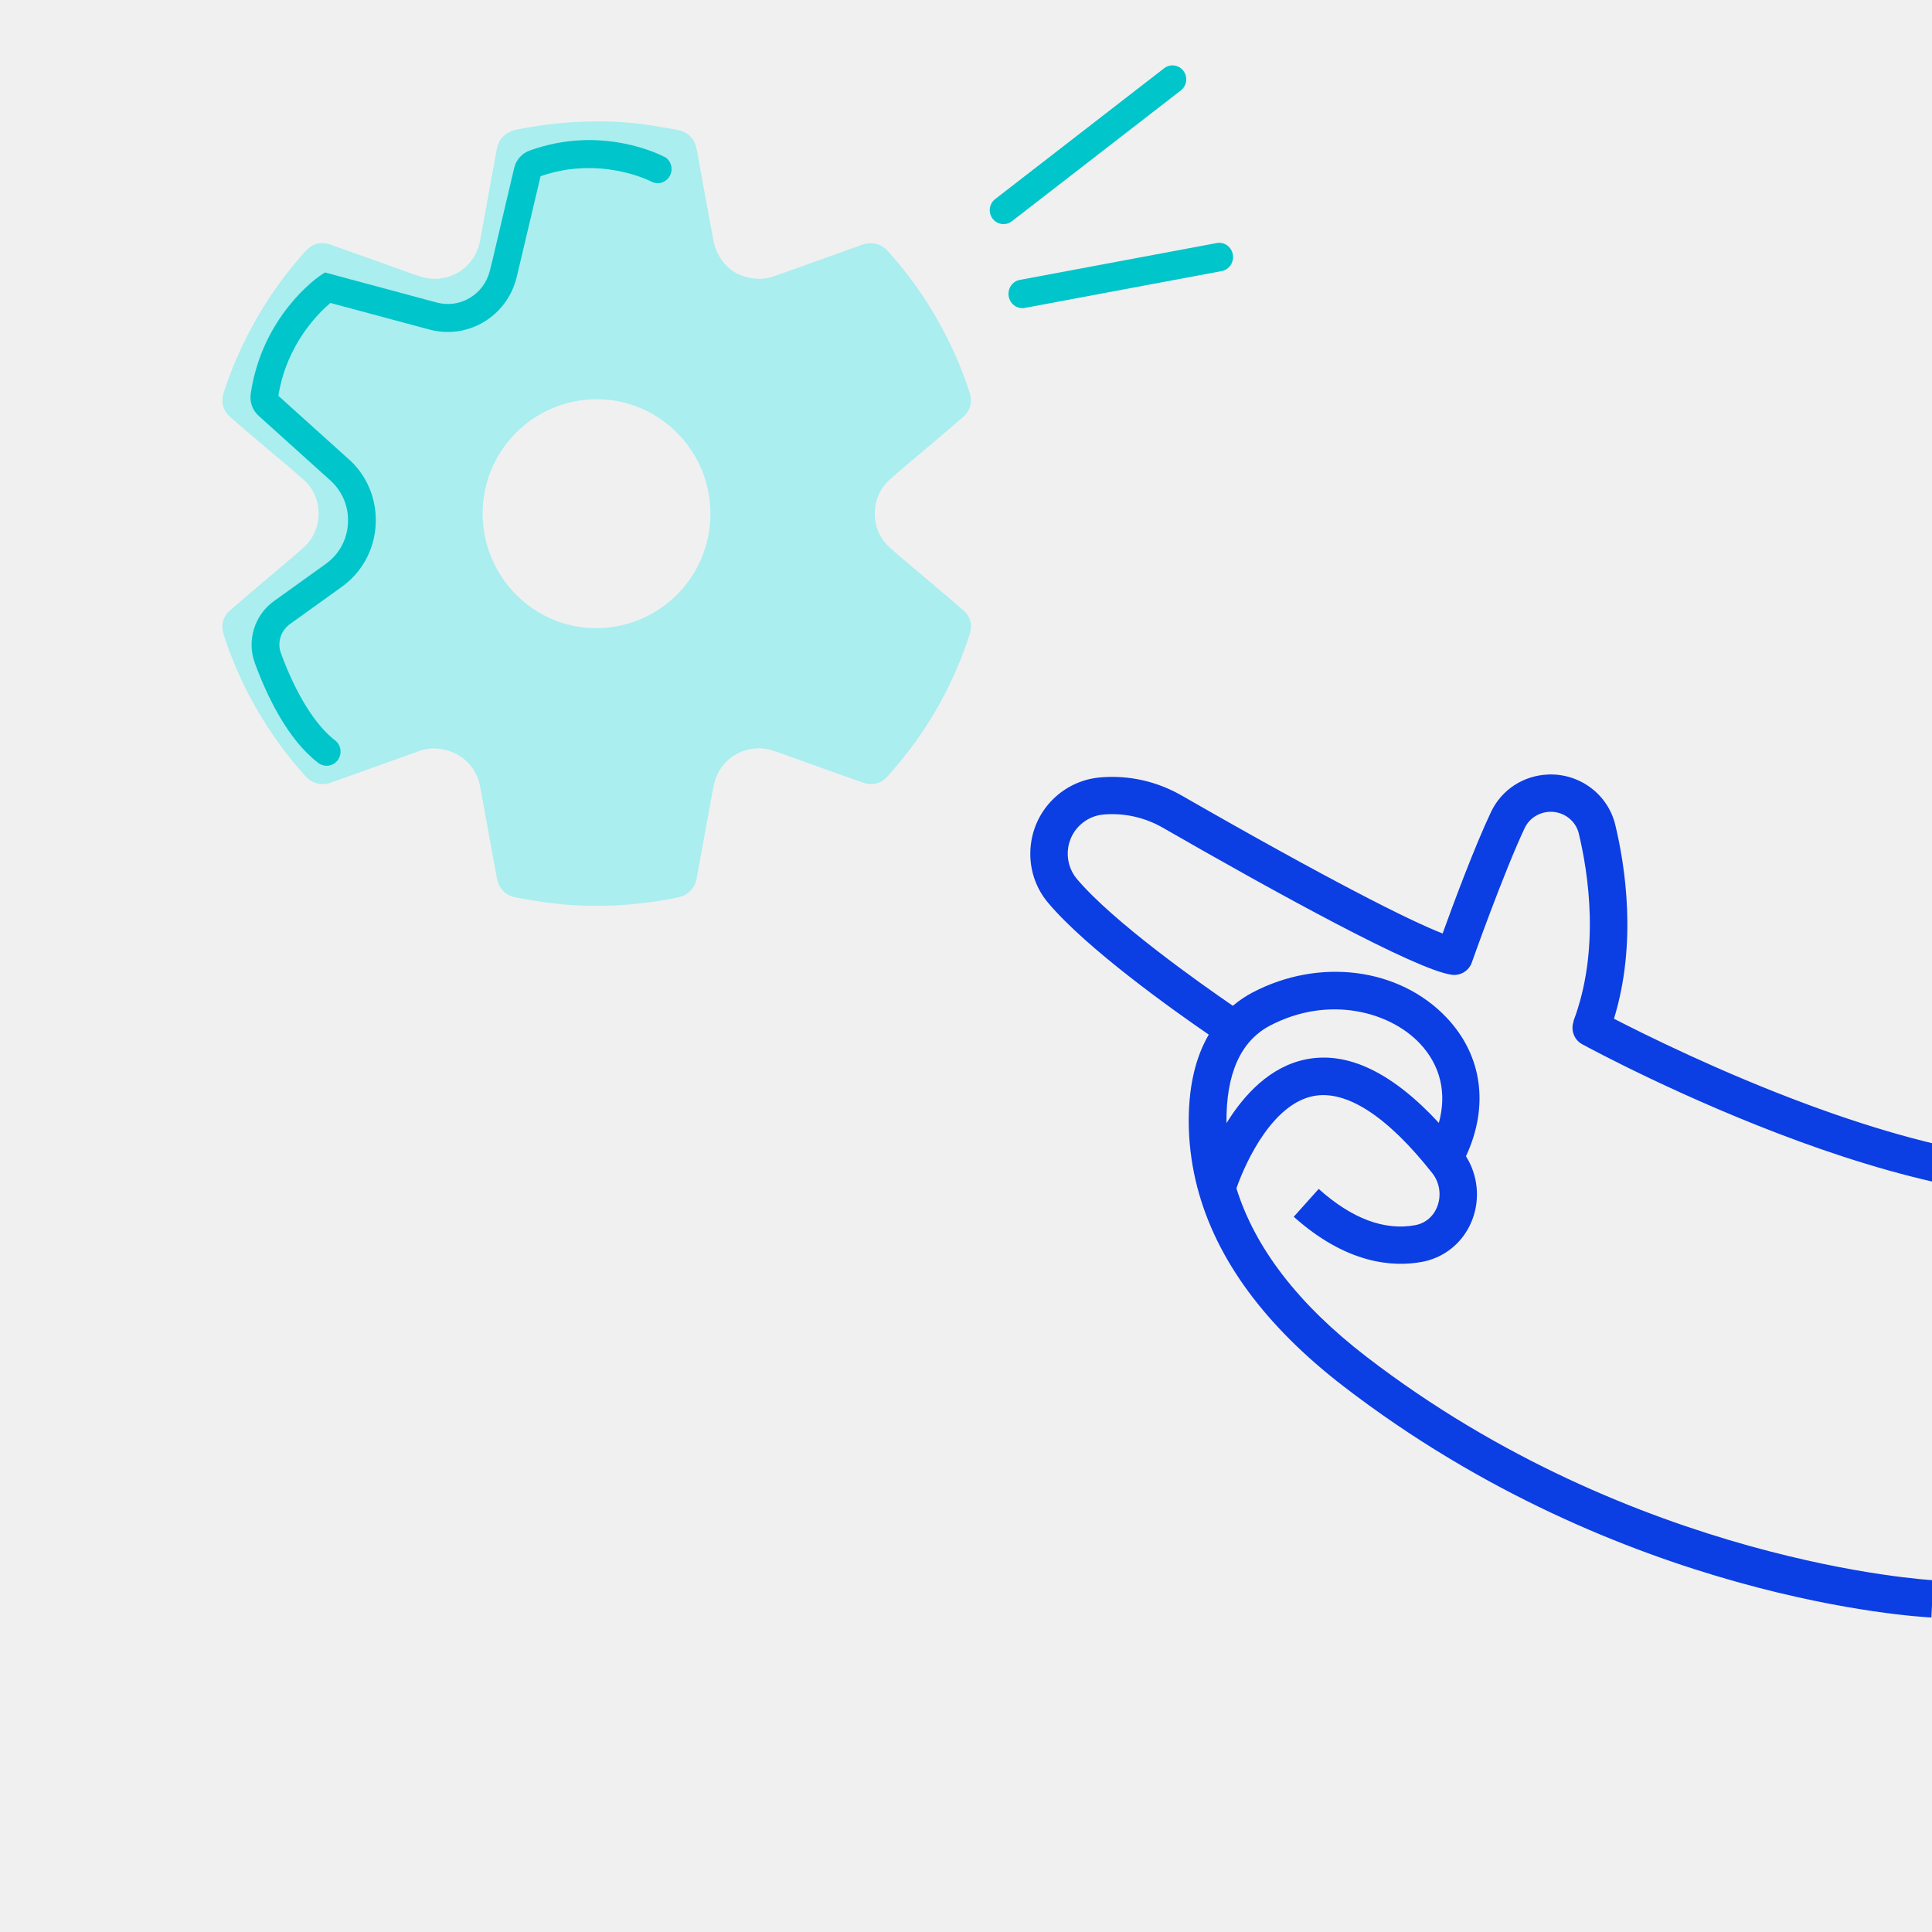
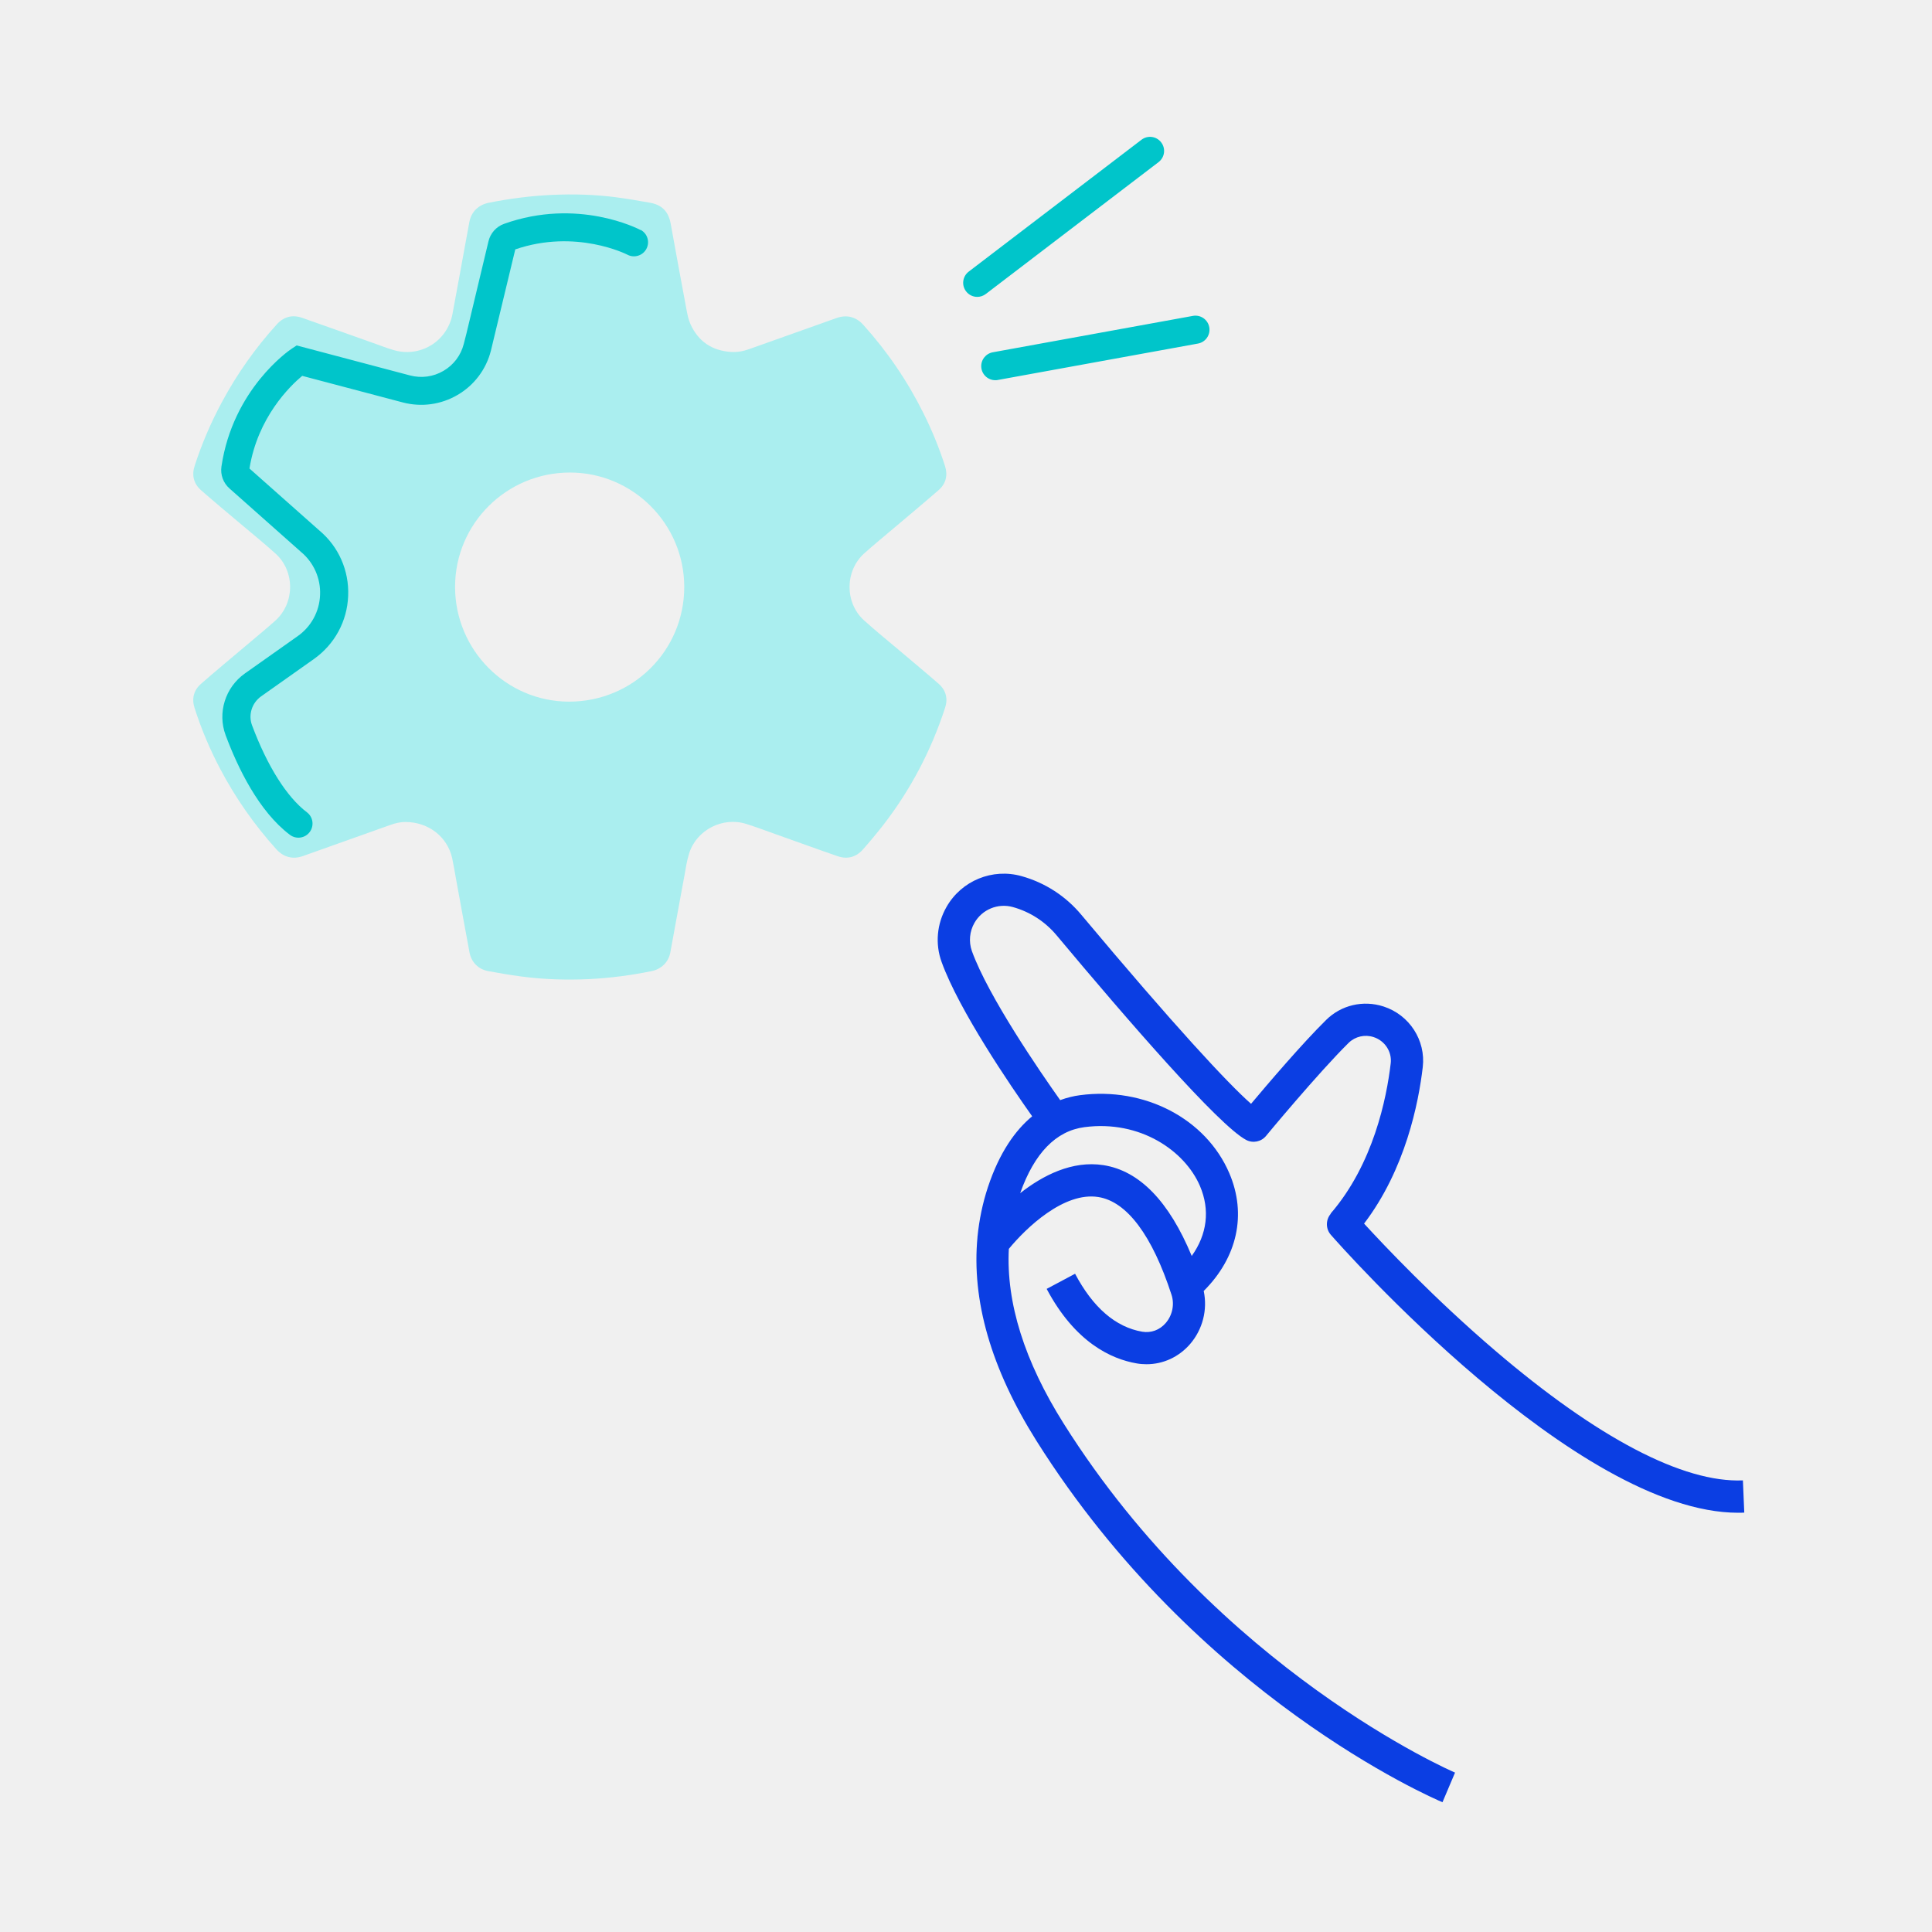
- <svg xmlns="http://www.w3.org/2000/svg" viewBox="0 0 240 240" fill="none">
-   <g clip-path="url(#clip0_20371_23331)">
-     <path d="M195.491 126.862C195.082 127.939 195.535 129.169 196.541 129.715C198.478 130.772 243.651 155.124 265.606 147.077C265.879 146.977 266.152 146.877 266.417 146.755L264.628 142.467C256.655 145.772 242.827 143.969 224.621 137.233C213.726 133.205 204.249 128.484 200.491 126.55C203.388 117.158 201.879 107.54 200.655 102.465C199.746 98.682 196.243 96.061 192.323 96.212C189.234 96.331 186.511 98.12 185.212 100.882C183.169 105.19 180.489 112.413 179.207 115.961C175.106 114.374 165.036 109.29 146.764 98.808C143.721 97.069 140.273 96.281 136.773 96.563C132.414 96.9 128.853 100.145 128.123 104.454C127.655 107.221 128.402 110.024 130.199 112.147C134.979 117.834 145.718 125.478 150.157 128.523C148.577 131.228 147.518 135.014 147.686 140.316C147.768 142.758 148.131 145.159 148.739 147.519C148.739 147.519 148.726 147.548 148.73 147.559L148.751 147.551C151.076 156.426 157.141 164.695 166.89 172.208C201.432 198.799 238.364 200.86 239.926 200.93L240.153 196.299C239.789 196.284 203.084 194.202 169.736 168.532C161.29 162.038 155.895 155.018 153.593 147.618C154.894 143.916 158.215 137.125 163.147 136.158C167.245 135.348 172.355 138.666 177.931 145.743C178.838 146.894 179.073 148.476 178.552 149.853C178.076 151.115 177.071 151.953 175.799 152.197C171.969 152.896 167.933 151.384 163.813 147.692L160.714 151.151C167.25 156.998 172.982 157.431 176.647 156.755C177.111 156.672 177.571 156.54 178.007 156.38C180.244 155.561 182.026 153.807 182.905 151.483C183.893 148.884 183.568 145.951 182.108 143.631C184.991 137.433 184.157 131.127 179.715 126.428C173.837 120.215 163.912 118.922 155.578 123.298C154.778 123.715 153.953 124.265 153.149 124.942C149.108 122.172 138.251 114.51 133.757 109.162C132.848 108.073 132.47 106.642 132.703 105.222C133.081 103.02 134.896 101.354 137.134 101.176C139.683 100.971 142.209 101.541 144.436 102.813C158.367 110.82 175.905 120.483 180.325 121.087C181.422 121.242 182.473 120.597 182.835 119.562C182.869 119.451 186.796 108.384 189.405 102.855C189.973 101.671 191.152 100.905 192.493 100.846C194.201 100.776 195.732 101.908 196.124 103.544C197.302 108.464 198.795 118.038 195.454 126.863L195.491 126.862ZM157.77 127.402C165.007 123.612 172.6 125.637 176.365 129.608C178.96 132.352 179.753 135.819 178.739 139.49C172.955 133.231 167.417 130.564 162.258 131.59C157.769 132.481 154.533 136.003 152.359 139.519C152.288 133.403 154.106 129.325 157.77 127.402Z" fill="#0B3EE3" />
-     <path d="M53.78 92.97C53.283 92.97 52.627 93.09 51.981 93.329C48.382 94.618 44.774 95.907 41.176 97.196C39.933 97.646 38.77 97.346 37.885 96.357C35.152 93.309 32.836 89.982 30.937 86.355C29.675 83.937 28.611 81.429 27.786 78.822C27.419 77.663 27.677 76.614 28.591 75.814C30.41 74.216 32.269 72.667 34.118 71.098C35.331 70.059 36.573 69.05 37.756 67.981C40.172 65.803 40.202 61.856 37.786 59.658C36.374 58.379 34.894 57.17 33.442 55.941C31.822 54.562 30.182 53.203 28.591 51.795C27.677 50.985 27.419 49.936 27.796 48.767C28.681 46.01 29.824 43.352 31.196 40.794C33.054 37.317 35.311 34.12 37.945 31.202C38.8 30.253 39.873 29.973 41.066 30.393C43.969 31.412 46.861 32.461 49.764 33.49C50.599 33.79 51.424 34.11 52.269 34.369C55.599 35.408 58.988 33.35 59.635 29.913C60.191 26.936 60.718 23.958 61.265 20.981C61.414 20.141 61.563 19.312 61.722 18.483C61.97 17.214 62.845 16.375 64.108 16.115C66.692 15.595 69.286 15.256 71.921 15.136C74.555 15.016 77.179 15.086 79.783 15.425C81.215 15.615 82.636 15.855 84.057 16.115C85.519 16.385 86.304 17.224 86.572 18.683C87.209 22.22 87.855 25.747 88.511 29.274C88.63 29.913 88.749 30.563 89.008 31.152C89.972 33.31 91.662 34.469 94.017 34.629C94.803 34.679 95.558 34.539 96.294 34.269C99.892 32.98 103.48 31.692 107.079 30.413C108.321 29.973 109.474 30.273 110.359 31.262C113.341 34.589 115.826 38.256 117.804 42.263C118.848 44.371 119.733 46.539 120.448 48.777C120.816 49.936 120.568 50.985 119.653 51.785C117.824 53.383 115.965 54.942 114.116 56.511C112.904 57.55 111.661 58.559 110.478 59.628C108.073 61.806 108.053 65.753 110.449 67.941C111.86 69.22 113.341 70.429 114.792 71.658C116.413 73.046 118.063 74.405 119.663 75.814C120.568 76.614 120.836 77.653 120.458 78.802C118.739 84.107 116.194 88.983 112.794 93.389C111.999 94.418 111.164 95.408 110.309 96.387C109.464 97.346 108.391 97.626 107.198 97.216C104.683 96.347 102.188 95.428 99.683 94.538C98.431 94.089 97.198 93.619 95.936 93.219C93.033 92.28 89.783 93.929 88.859 96.856C88.57 97.776 88.431 98.745 88.262 99.694C87.676 102.851 87.109 106.009 86.532 109.166C86.314 110.355 85.429 111.234 84.207 111.484C81.652 112.004 79.077 112.343 76.463 112.473C73.64 112.603 70.827 112.513 68.034 112.133C66.702 111.954 65.38 111.724 64.068 111.484C62.825 111.254 61.961 110.385 61.732 109.136C61.165 106.089 60.619 103.041 60.062 99.994C59.913 99.154 59.774 98.305 59.595 97.466C59.018 94.828 56.692 92.97 53.81 92.97H53.78ZM59.953 63.784C59.953 71.618 66.265 78.022 74.018 78.032C81.9 78.042 88.242 71.708 88.252 63.814C88.262 55.991 81.92 49.596 74.137 49.596C66.304 49.596 59.953 55.941 59.953 63.794V63.784Z" fill="#AAEEEF" />
-     <path d="M82.514 19.484C82.209 19.314 74.79 15.435 65.773 18.712C64.816 19.063 64.106 19.875 63.869 20.887L61.166 32.372L60.84 33.665C60.485 35.088 59.597 36.27 58.354 37.012C57.111 37.754 55.661 37.954 54.26 37.583L40.36 33.845L39.709 34.286C39.413 34.486 32.547 39.287 31.146 48.918C30.998 49.94 31.363 50.962 32.132 51.654L40.893 59.551C42.461 60.884 43.31 62.828 43.231 64.902C43.152 66.977 42.145 68.851 40.478 70.043L34.016 74.683C31.609 76.417 30.633 79.574 31.659 82.37C33.138 86.409 35.713 91.851 39.541 94.777C39.857 95.017 40.222 95.128 40.577 95.128C41.1 95.128 41.613 94.887 41.958 94.426C42.53 93.654 42.382 92.552 41.623 91.971C39.156 90.077 36.769 86.228 34.894 81.137C34.411 79.835 34.875 78.351 36.009 77.53L42.471 72.89C45.016 71.056 46.555 68.189 46.674 65.022C46.802 61.856 45.49 58.869 43.132 56.875L34.579 49.168C35.595 42.785 39.541 38.906 41.041 37.633L53.362 40.941C55.651 41.552 58.038 41.221 60.081 40.008C62.123 38.796 63.573 36.842 64.165 34.507L67.154 21.889C74.573 19.304 80.788 22.491 80.896 22.551C81.735 23.002 82.781 22.671 83.225 21.819C83.669 20.967 83.353 19.905 82.504 19.454L82.514 19.484Z" fill="#00C5CA" />
-     <path d="M146.686 11.236C147.439 10.651 147.586 9.57 147.009 8.806C146.441 8.042 145.366 7.893 144.613 8.479L123.625 24.727C122.872 25.313 122.725 26.394 123.302 27.158C123.635 27.604 124.143 27.842 124.661 27.842C125.023 27.842 125.385 27.723 125.698 27.485L146.686 11.236Z" fill="#00C5CA" />
-     <path d="M153.148 31.619C152.981 30.656 152.085 30.018 151.15 30.191L126.69 34.769C125.755 34.941 125.135 35.862 125.303 36.825C125.45 37.675 126.179 38.283 126.996 38.283C127.094 38.283 127.202 38.283 127.301 38.253L151.76 33.675C152.695 33.502 153.315 32.581 153.148 31.619Z" fill="#00C5CA" />
-   </g>
-   <defs>
-     <clipPath id="clip0_20371_23331">
-       <rect width="224" height="240" fill="white" transform="translate(16)" />
-     </clipPath>
-   </defs>
+ <svg xmlns="http://www.w3.org/2000/svg" fill="none" viewBox="0 0 240 240">
+   <path fill="#0B3EE3" d="M165.32 150.77c-.65.75-.65 1.88 0 2.62 1.25 1.43 30.49 34.53 50.61 34.53.25 0 .5 0 .75-.02l-.17-4c-7.42.31-18.05-5.25-30.75-16.1-7.6-6.49-13.85-13.12-16.31-15.8 5.13-6.74 6.77-14.97 7.29-19.44.39-3.33-1.66-6.49-4.87-7.53-2.53-.82-5.26-.18-7.13 1.67-2.93 2.88-7.24 7.93-9.33 10.42-2.84-2.5-9.46-9.6-21.1-23.5a14.817 14.817 0 0 0-7.4-4.78 8.181 8.181 0 0 0-9.33 3.82c-1.2 2.1-1.43 4.59-.61 6.84 2.17 6.02 8.57 15.39 11.25 19.17-2.08 1.72-4.06 4.47-5.5 8.81-.66 2-1.08 4.05-1.29 6.14 0 0-.02.02-.02.03h.02c-.76 7.87 1.68 16.36 7.32 25.33 19.99 31.76 49.2 44.38 50.44 44.9l1.56-3.68c-.29-.12-29.31-12.69-48.61-43.35-4.89-7.76-7.16-15.04-6.82-21.71 2.15-2.61 6.85-7.12 11.12-6.44 3.55.56 6.69 4.76 9.09 12.14.39 1.2.11 2.55-.72 3.51-.76.88-1.82 1.26-2.92 1.08-3.3-.57-6.11-2.99-8.34-7.2l-3.53 1.88c3.54 6.67 8.04 8.72 11.2 9.26.4.07.81.1 1.21.1 2.05 0 4.01-.89 5.41-2.51a7.676 7.676 0 0 0 1.69-6.59c4.17-4.16 5.37-9.51 3.18-14.63-2.9-6.77-10.53-10.76-18.56-9.69-.77.1-1.6.3-2.45.61-2.44-3.44-8.93-12.86-10.97-18.52a4.22 4.22 0 0 1 .32-3.5 4.201 4.201 0 0 1 4.78-1.96c2.12.59 3.99 1.8 5.41 3.49 8.87 10.61 20.16 23.63 23.55 25.43.84.45 1.88.24 2.48-.49.06-.08 6.52-7.87 10.27-11.57a3.07 3.07 0 0 1 3.09-.71c1.4.45 2.3 1.82 2.13 3.26-.51 4.33-2.15 12.52-7.47 18.67l.03.01Zm-30.62-10.75c6.97-.92 12.5 2.97 14.36 7.3 1.28 2.99.89 6.03-1.02 8.7-2.81-6.78-6.49-10.58-10.96-11.28-3.89-.61-7.55 1.28-10.35 3.48 1.76-4.97 4.44-7.73 7.97-8.2Z" />
+   <path fill="#AAEEEF" d="M50.32 102.11c-.5 0-1.16.12-1.81.36-3.62 1.29-7.25 2.58-10.87 3.87-1.25.45-2.42.15-3.31-.84a48.867 48.867 0 0 1-6.99-10.01 46.621 46.621 0 0 1-3.17-7.54c-.37-1.16-.11-2.21.81-3.01 1.83-1.6 3.7-3.15 5.56-4.72 1.22-1.04 2.47-2.05 3.66-3.12 2.43-2.18 2.46-6.13.03-8.33-1.42-1.28-2.91-2.49-4.37-3.72-1.63-1.38-3.28-2.74-4.88-4.15-.92-.81-1.18-1.86-.8-3.03a47.58 47.58 0 0 1 3.42-7.98 48.18 48.18 0 0 1 6.79-9.6c.86-.95 1.94-1.23 3.14-.81 2.92 1.02 5.83 2.07 8.75 3.1.84.3 1.67.62 2.52.88 3.35 1.04 6.76-1.02 7.41-4.46.56-2.98 1.09-5.96 1.64-8.94.15-.84.3-1.67.46-2.5.25-1.27 1.13-2.11 2.4-2.37 2.6-.52 5.21-.86 7.86-.98 2.65-.12 5.29-.05 7.91.29 1.44.19 2.87.43 4.3.69 1.47.27 2.26 1.11 2.53 2.57.64 3.54 1.29 7.07 1.95 10.6.12.64.24 1.29.5 1.88.97 2.16 2.67 3.32 5.04 3.48.79.05 1.55-.09 2.29-.36 3.62-1.29 7.23-2.58 10.85-3.86 1.25-.44 2.41-.14 3.3.85 3 3.33 5.5 7 7.49 11.01 1.05 2.11 1.94 4.28 2.66 6.52.37 1.16.12 2.21-.8 3.01-1.84 1.6-3.71 3.16-5.57 4.73-1.22 1.04-2.47 2.05-3.66 3.12-2.42 2.18-2.44 6.13-.03 8.32 1.42 1.28 2.91 2.49 4.37 3.72 1.63 1.39 3.29 2.75 4.9 4.16.91.8 1.18 1.84.8 2.99-1.73 5.31-4.29 10.19-7.71 14.6a65.1 65.1 0 0 1-2.5 3c-.85.96-1.93 1.24-3.13.83-2.53-.87-5.04-1.79-7.56-2.68-1.26-.45-2.5-.92-3.77-1.32-2.92-.94-6.19.71-7.12 3.64-.29.92-.43 1.89-.6 2.84-.59 3.16-1.16 6.32-1.74 9.48-.22 1.19-1.11 2.07-2.34 2.32-2.57.52-5.16.86-7.79.99-2.84.13-5.67.04-8.48-.34-1.34-.18-2.67-.41-3.99-.65-1.25-.23-2.12-1.1-2.35-2.35-.57-3.05-1.12-6.1-1.68-9.15-.15-.84-.29-1.69-.47-2.53-.58-2.64-2.92-4.5-5.82-4.5h-.03Zm6.21-29.21c0 7.84 6.35 14.25 14.15 14.26 7.93.01 14.31-6.33 14.32-14.23.01-7.83-6.37-14.23-14.2-14.23-7.88 0-14.27 6.35-14.27 14.21v-.01Z" />
+   <path fill="#00C5CA" d="M79.58 28.58c-.31-.17-7.83-4.04-16.97-.77-.97.35-1.69 1.16-1.93 2.17l-2.74 11.46-.33 1.29a5.385 5.385 0 0 1-2.52 3.34c-1.26.74-2.73.94-4.15.57l-14.09-3.73-.66.44c-.3.2-7.26 4.99-8.68 14.6a3.04 3.04 0 0 0 1 2.73l8.88 7.88a6.571 6.571 0 0 1 2.37 5.34 6.54 6.54 0 0 1-2.79 5.13l-6.55 4.63c-2.44 1.73-3.43 4.88-2.39 7.67 1.5 4.03 4.11 9.46 7.99 12.38a1.752 1.752 0 0 0 2.45-.35c.58-.77.43-1.87-.34-2.45-2.5-1.89-4.92-5.73-6.82-10.81-.49-1.3-.02-2.78 1.13-3.6l6.55-4.63c2.58-1.83 4.14-4.69 4.26-7.85.13-3.16-1.2-6.14-3.59-8.13l-8.67-7.69c1.03-6.37 5.03-10.24 6.55-11.51l12.49 3.3c2.32.61 4.74.28 6.81-.93a8.874 8.874 0 0 0 4.14-5.49l3.03-12.59c7.52-2.58 13.82.6 13.93.66.85.45 1.91.12 2.36-.73.45-.85.13-1.91-.73-2.36l.01.03ZM143.919 20.14c.77-.59.92-1.68.33-2.45-.58-.77-1.68-.92-2.45-.33l-21.46 16.38c-.77.59-.92 1.68-.33 2.45.34.45.86.69 1.39.69.37 0 .74-.12 1.06-.36l21.46-16.38ZM150.22 40.65a1.748 1.748 0 0 0-2.03-1.41l-24.85 4.52a1.748 1.748 0 0 0 .31 3.47c.1 0 .21 0 .31-.03l24.85-4.52c.95-.17 1.58-1.08 1.41-2.03Z" />
</svg>
